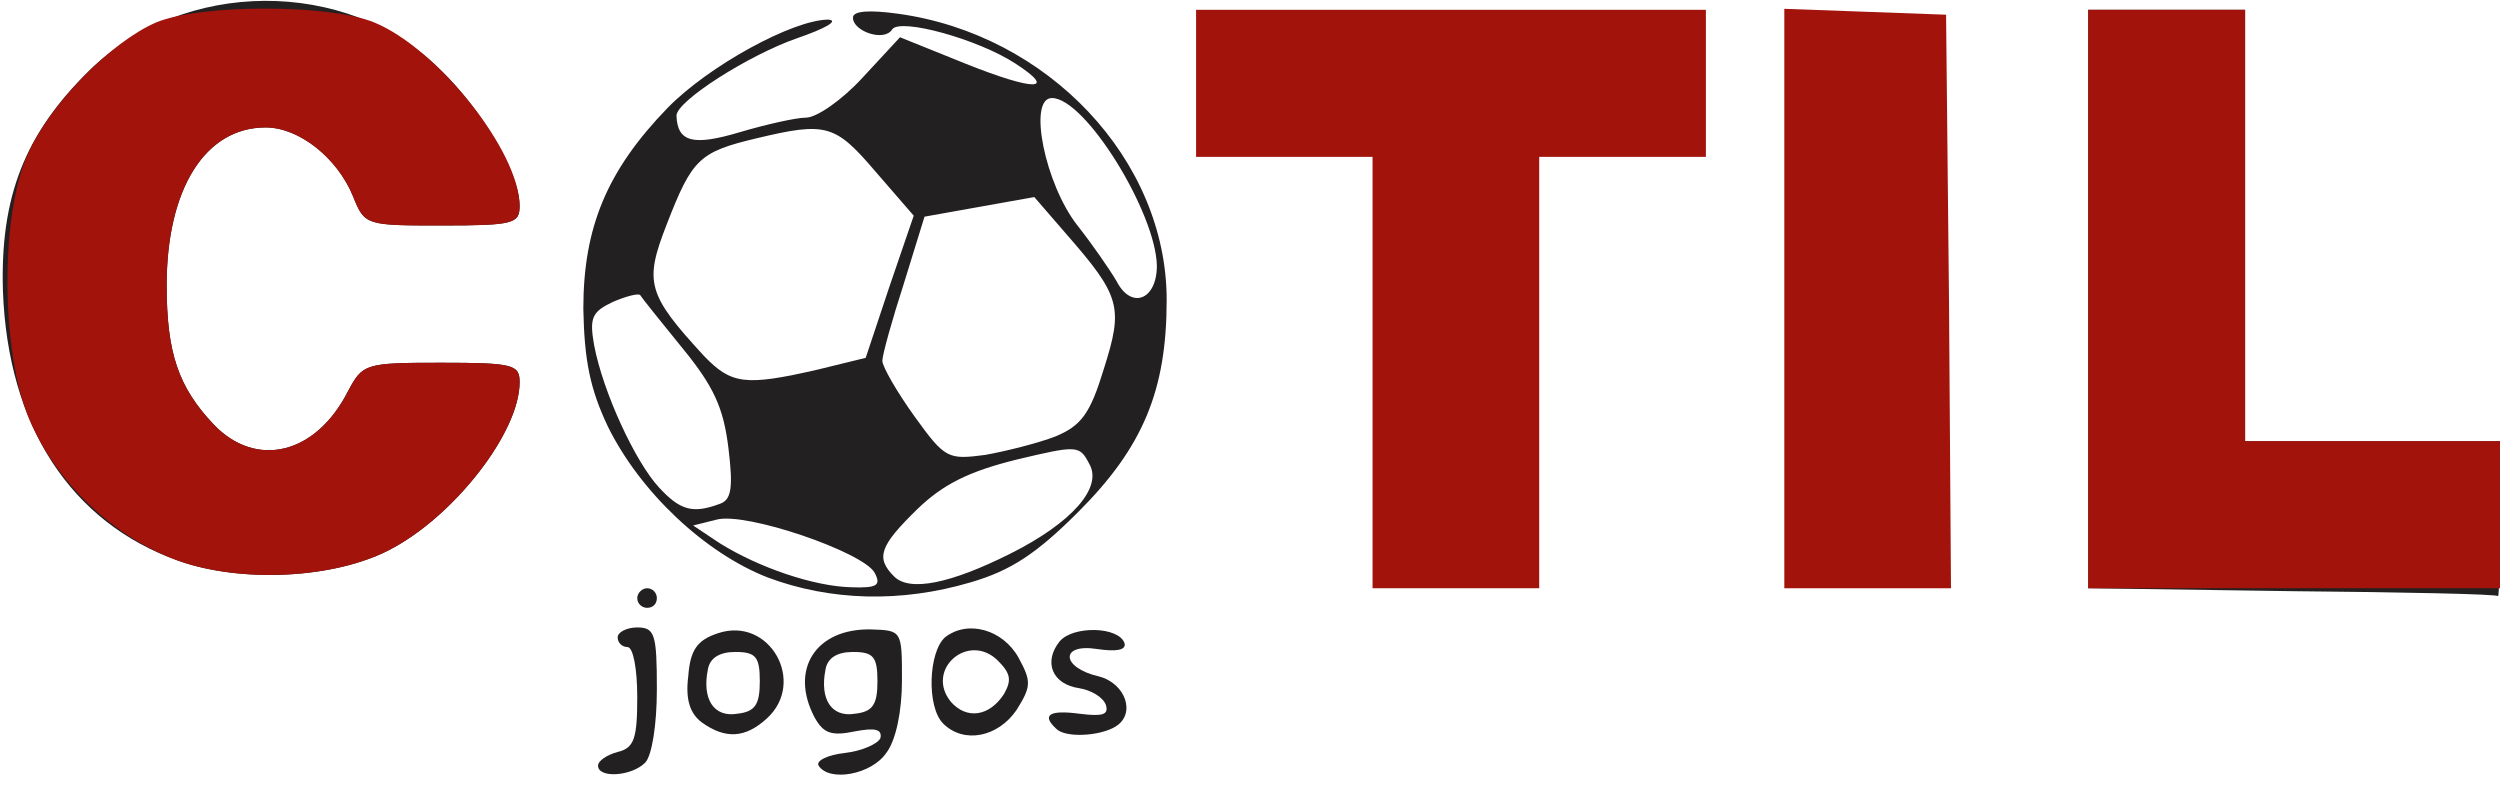
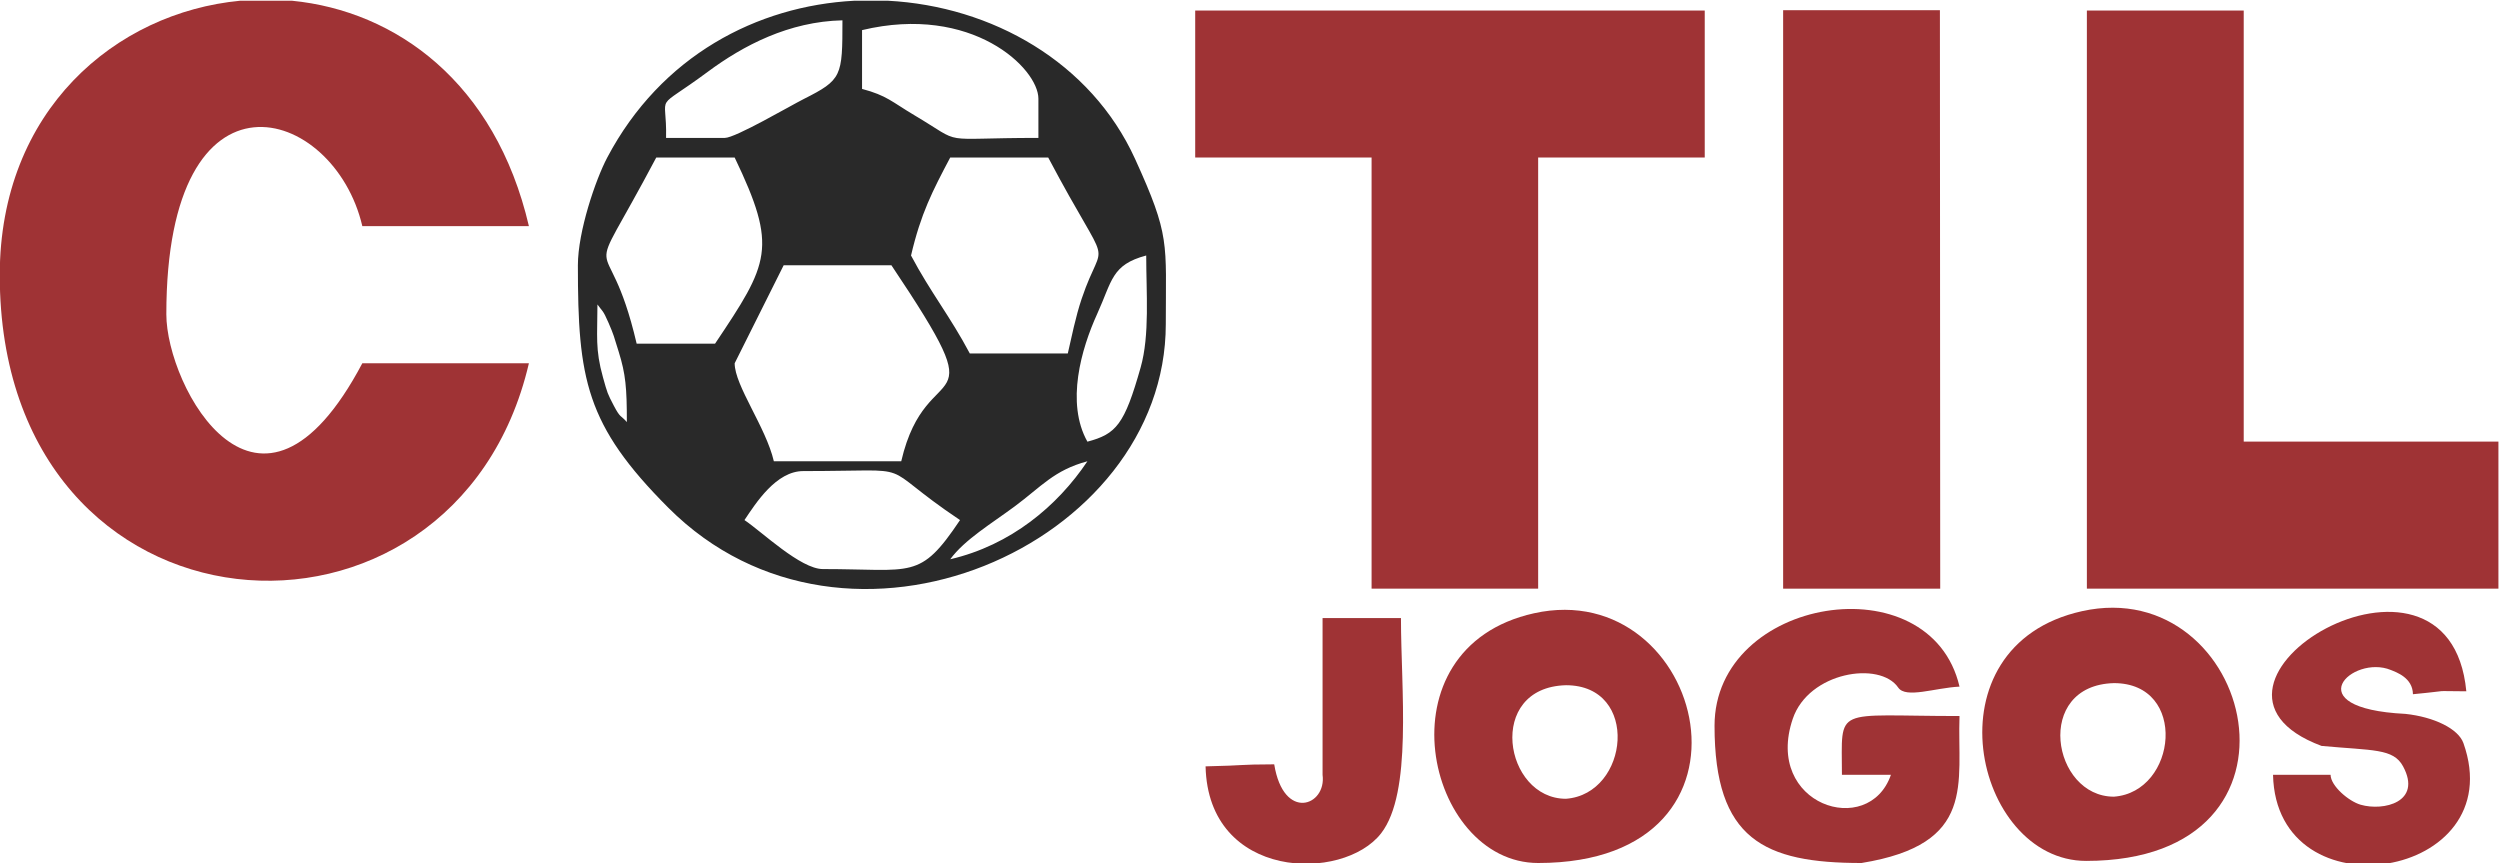
- <svg xmlns="http://www.w3.org/2000/svg" version="1.0" width="255px" height="80px" viewBox="0 0 2550 800" preserveAspectRatio="xMidYMid meet">
-   <g id="layer101" fill="#232021" stroke="none">
-     <path d="M610 781 c0 -5 9 -11 20 -14 17 -4 20 -14 20 -56 0 -28 -4 -51 -10 -51 -5 0 -10 -4 -10 -10 0 -5 9 -10 20 -10 18 0 20 7 20 63 0 36 -5 68 -12 75 -14 14 -48 16 -48 3z" />
-     <path d="M835 781 c-3 -5 9 -11 27 -13 17 -2 33 -9 36 -15 2 -9 -5 -11 -26 -7 -24 5 -32 2 -41 -14 -26 -49 1 -91 57 -90 32 1 32 1 32 52 0 31 -6 61 -16 74 -15 22 -58 30 -69 13z m60 -86 c0 -25 -4 -30 -25 -30 -16 0 -26 6 -28 18 -6 30 6 49 30 45 18 -2 23 -9 23 -33z" />
-     <path d="M716 737 c-12 -9 -17 -23 -14 -47 2 -27 9 -37 30 -44 53 -18 91 50 50 87 -22 20 -42 21 -66 4z m59 -42 c0 -25 -4 -30 -25 -30 -16 0 -26 6 -28 18 -6 30 6 49 30 45 18 -2 23 -9 23 -33z" />
-     <path d="M962 738 c-17 -17 -15 -73 2 -88 23 -18 59 -8 75 21 13 24 13 29 -2 53 -19 28 -54 35 -75 14z m62 -30 c8 -14 7 -21 -6 -34 -30 -30 -75 9 -48 42 16 18 39 15 54 -8z" />
-     <path d="M1077 743 c-15 -14 -6 -19 24 -15 24 3 30 1 27 -9 -3 -8 -15 -15 -27 -17 -28 -4 -37 -27 -20 -48 14 -16 60 -15 66 2 2 7 -8 9 -28 6 -38 -6 -37 19 2 28 27 7 38 38 17 51 -16 10 -52 12 -61 2z" />
-     <path d="M650 610 c0 -5 5 -10 10 -10 6 0 10 5 10 10 0 6 -4 10 -10 10 -5 0 -10 -4 -10 -10z" />
-     <path d="M783 589 c-64 -25 -130 -87 -163 -154 -18 -38 -24 -67 -25 -120 0 -83 24 -141 86 -205 42 -43 128 -90 164 -90 11 1 -3 9 -32 19 -49 17 -123 64 -123 79 1 27 17 31 64 17 27 -8 58 -15 68 -15 11 0 37 -18 58 -41 l38 -41 67 27 c70 28 94 28 51 0 -38 -25 -118 -47 -126 -35 -8 13 -40 2 -40 -12 0 -7 17 -8 46 -4 153 21 274 149 274 292 0 92 -24 150 -90 216 -43 43 -69 60 -110 72 -71 21 -143 19 -207 -5z m109 -5 c-12 -21 -131 -62 -161 -54 l-24 6 27 18 c40 25 96 44 134 45 27 1 31 -2 24 -15z m138 -19 c64 -32 95 -68 81 -92 -10 -19 -12 -19 -75 -4 -48 12 -74 25 -100 50 -39 38 -43 50 -24 69 16 16 58 7 118 -23z m-296 -51 c12 -4 14 -16 9 -57 -5 -41 -15 -63 -47 -102 -22 -27 -42 -52 -43 -54 -2 -2 -14 1 -28 7 -21 10 -24 16 -19 44 9 48 42 119 66 145 22 24 35 27 62 17z m343 -69 c26 -11 35 -23 49 -69 20 -63 17 -74 -39 -138 l-32 -37 -56 10 -56 10 -21 68 c-12 37 -22 73 -22 79 0 6 15 32 33 57 31 43 34 44 72 39 22 -4 54 -12 72 -19z m-243 -68 l49 -12 24 -72 25 -73 -39 -45 c-41 -48 -50 -51 -121 -34 -59 14 -66 21 -92 88 -23 59 -20 71 38 134 28 29 42 31 116 14z m346 -106 c-1 -54 -73 -171 -107 -171 -25 0 -7 88 26 130 15 19 33 45 40 57 15 29 41 19 41 -16z" />
-     <path d="M2338 603 l-208 -3 0 -295 0 -295 80 0 80 0 0 220 0 220 130 0 130 0 0 80 c0 44 -1 79 -2 78 -2 -2 -96 -4 -210 -5z" />
-     <path d="M182 572 c-110 -39 -174 -138 -179 -275 -3 -96 22 -160 88 -225 96 -94 262 -95 357 -2 44 42 82 107 82 140 0 18 -6 20 -79 20 -78 0 -79 0 -91 -30 -16 -39 -55 -70 -89 -70 -62 0 -101 63 -101 161 0 69 12 104 48 142 43 45 104 31 137 -34 15 -28 17 -29 95 -29 74 0 80 2 80 20 0 51 -67 137 -133 171 -56 29 -150 34 -215 11z" />
-   </g>
-   <g id="layer102" fill="#a2130c" stroke="none">
-     <path d="M1400 380 l0 -220 -90 0 -90 0 0 -75 0 -75 260 0 260 0 0 75 0 75 -85 0 -85 0 0 220 0 220 -85 0 -85 0 0 -220z" />
-     <path d="M1820 305 l0 -296 83 3 82 3 3 293 2 292 -85 0 -85 0 0 -295z" />
-     <path d="M2130 305 l0 -295 80 0 80 0 0 220 0 220 130 0 130 0 0 75 0 75 -210 0 -210 0 0 -295z" />
-     <path d="M182 572 c-66 -24 -124 -79 -152 -144 -29 -68 -30 -207 -2 -270 23 -52 85 -115 131 -135 45 -19 177 -19 223 0 65 27 148 132 148 187 0 18 -6 20 -79 20 -78 0 -79 0 -91 -30 -16 -39 -55 -70 -89 -70 -62 0 -101 63 -101 161 0 69 12 104 48 142 43 45 104 31 137 -34 15 -28 17 -29 95 -29 74 0 80 2 80 20 0 51 -67 137 -133 171 -56 29 -150 34 -215 11z" />
+ <svg xmlns="http://www.w3.org/2000/svg" xml:space="preserve" width="104.817mm" height="36.153mm" version="1.1" style="shape-rendering:geometricPrecision; text-rendering:geometricPrecision; image-rendering:optimizeQuality; fill-rule:evenodd; clip-rule:evenodd" viewBox="0 0 104.817 36.153">
+   <defs>
+     <style type="text/css">
+    
+     .fil0 {fill:#9F3335}
+     .fil1 {fill:#292929}
+    
+   </style>
+   </defs>
+   <g id="Camada_x0020_1">
+     <path class="fil0" d="M-0.01 11.534c0,15.759 19.091,16.975 22.185,3.697l-6.984 0c-4.334,8.19 -8.217,0.98 -8.217,-2.054 0,-10.898 7.034,-8.772 8.217,-3.697l6.984 0c-1.404,-6.025 -5.578,-9.022 -9.933,-9.449l-2.176 0c-5.219,0.499 -10.076,4.597 -10.076,11.503z" />
+     <polygon class="fil0" points="50.111,6.604 57.506,6.604 57.506,24.68 64.49,24.68 64.49,6.604 71.474,6.604 71.474,0.442 50.111,0.442 " />
+     <path class="fil1" d="M35.814 0.031l1.418 0c4.344,0.23 8.506,2.566 10.357,6.63 1.482,3.253 1.289,3.481 1.289,6.927 0,9.26 -13.357,15.208 -20.852,7.705 -3.479,-3.482 -3.797,-5.409 -3.797,-10.17 0,-1.42 0.746,-3.603 1.232,-4.52 2.257,-4.269 6.284,-6.356 10.354,-6.572zm-2.136 19.72c5.09,0 2.878,-0.421 6.573,2.054 -1.697,2.533 -1.969,2.054 -5.751,2.054 -0.936,0 -2.557,-1.565 -3.287,-2.054 0.48,-0.717 1.329,-2.054 2.465,-2.054zm6.162 3.697c0.603,-0.823 1.731,-1.496 2.709,-2.221 1.105,-0.819 1.646,-1.515 3.043,-1.887 -1.259,1.879 -3.214,3.517 -5.752,4.108zm-9.038 -8.217l2.054 -4.108 4.519 0c4.552,6.798 1.498,3.549 0.411,8.216l-5.341 0c-0.334,-1.433 -1.643,-3.171 -1.643,-4.109zm-5.752 -2.465c0.203,0.292 0.223,0.209 0.464,0.769 0.228,0.527 0.217,0.541 0.427,1.216 0.29,0.933 0.341,1.498 0.341,2.945 -0.259,-0.298 -0.265,-0.148 -0.546,-0.686 -0.269,-0.515 -0.267,-0.517 -0.455,-1.189 -0.333,-1.191 -0.232,-1.733 -0.232,-3.055zm20.542 5.752c-0.915,-1.628 -0.253,-3.901 0.405,-5.347 0.637,-1.398 0.599,-2.069 2.06,-2.459 0,1.567 0.152,3.334 -0.234,4.696 -0.681,2.403 -1.023,2.787 -2.231,3.11zm-7.395 -7.806c0.41,-1.76 0.901,-2.706 1.643,-4.108l4.108 0c2.729,5.159 2.352,3.106 1.403,5.922 -0.257,0.764 -0.423,1.61 -0.582,2.294l-4.108 0c-0.814,-1.538 -1.651,-2.57 -2.465,-4.108zm-8.217 3.697l-3.287 0c-1.256,-5.391 -2.396,-1.724 0.822,-7.805l3.287 0c1.822,3.797 1.442,4.424 -0.822,7.805zm6.162 -13.146c4.607,-1.103 7.395,1.6 7.395,2.876l0 1.643c-4.346,0 -3.034,0.333 -5.207,-0.955 -0.939,-0.557 -1.14,-0.82 -2.187,-1.099l0 -2.465zm-5.751 4.519l-2.465 0c0.045,-2.006 -0.58,-1.044 1.748,-2.771 1.492,-1.107 3.405,-2.109 5.647,-2.159 0,2.354 -0.017,2.49 -1.628,3.302 -0.572,0.289 -2.861,1.628 -3.302,1.628z" />
+     <polygon class="fil0" points="104.751,18.515 94.072,18.515 94.072,0.442 87.496,0.442 87.496,24.68 104.751,24.68 " />
+     <polygon class="fil0" points="81.347,24.68 81.334,0.428 74.761,0.428 74.761,24.68 " />
+     <path class="fil0" d="M71.885 30.432c0,4.761 2.079,5.751 6.162,5.751 4.851,-0.788 4.008,-3.34 4.109,-6.162 -5.336,0 -4.93,-0.462 -4.93,2.465l2.054 0c-0.934,2.692 -5.337,1.258 -4.115,-2.349 0.666,-1.967 3.65,-2.438 4.422,-1.308 0.32,0.468 1.54,0.01 2.569,-0.041 -1.219,-5.234 -10.271,-3.772 -10.271,1.643z" />
+     <path class="fil0" d="M65.657 28.729c3.113,0 2.653,4.564 -0.001,4.761 -2.603,0.002 -3.369,-4.674 0.001,-4.761zm-1.167 7.454c10.075,0 6.988,-12.06 -0.172,-10.471 -6.567,1.456 -4.538,10.471 0.172,10.471z" />
+     <path class="fil0" d="M100.838 29.93c-4.622,-0.232 -2.206,-2.502 -0.599,-1.84 0.23,0.095 0.917,0.324 0.928,1.016 1.811,-0.172 0.612,-0.128 2.238,-0.122 -0.716,-7.545 -12.919,-0.265 -6.07,2.29 2.158,0.2 3.009,0.098 3.418,0.857 0.806,1.498 -0.815,1.886 -1.778,1.609 -0.502,-0.145 -1.256,-0.788 -1.261,-1.254l-2.413 0c0.133,5.963 10.014,4.391 7.982,-1.331 -0.211,-0.595 -1.219,-1.097 -2.446,-1.226z" />
+     <path class="fil0" d="M55.451 32.486c0.175,1.304 -1.637,1.971 -2.027,-0.44 -1.611,0.006 -1.073,0.045 -2.878,0.085 0.107,4.778 5.765,4.864 7.359,2.808 1.32,-1.703 0.833,-6.022 0.833,-9.026l-3.287 0 0 6.573z" />
+     <path class="fil0" d="M88.632 28.641c3.113,0 2.653,4.564 -0.001,4.761 -2.603,0.002 -3.369,-4.674 0.001,-4.761zm-1.167 7.454c10.075,0 6.988,-12.06 -0.172,-10.471 -6.567,1.456 -4.538,10.471 0.172,10.471z" />
  </g>
</svg>
